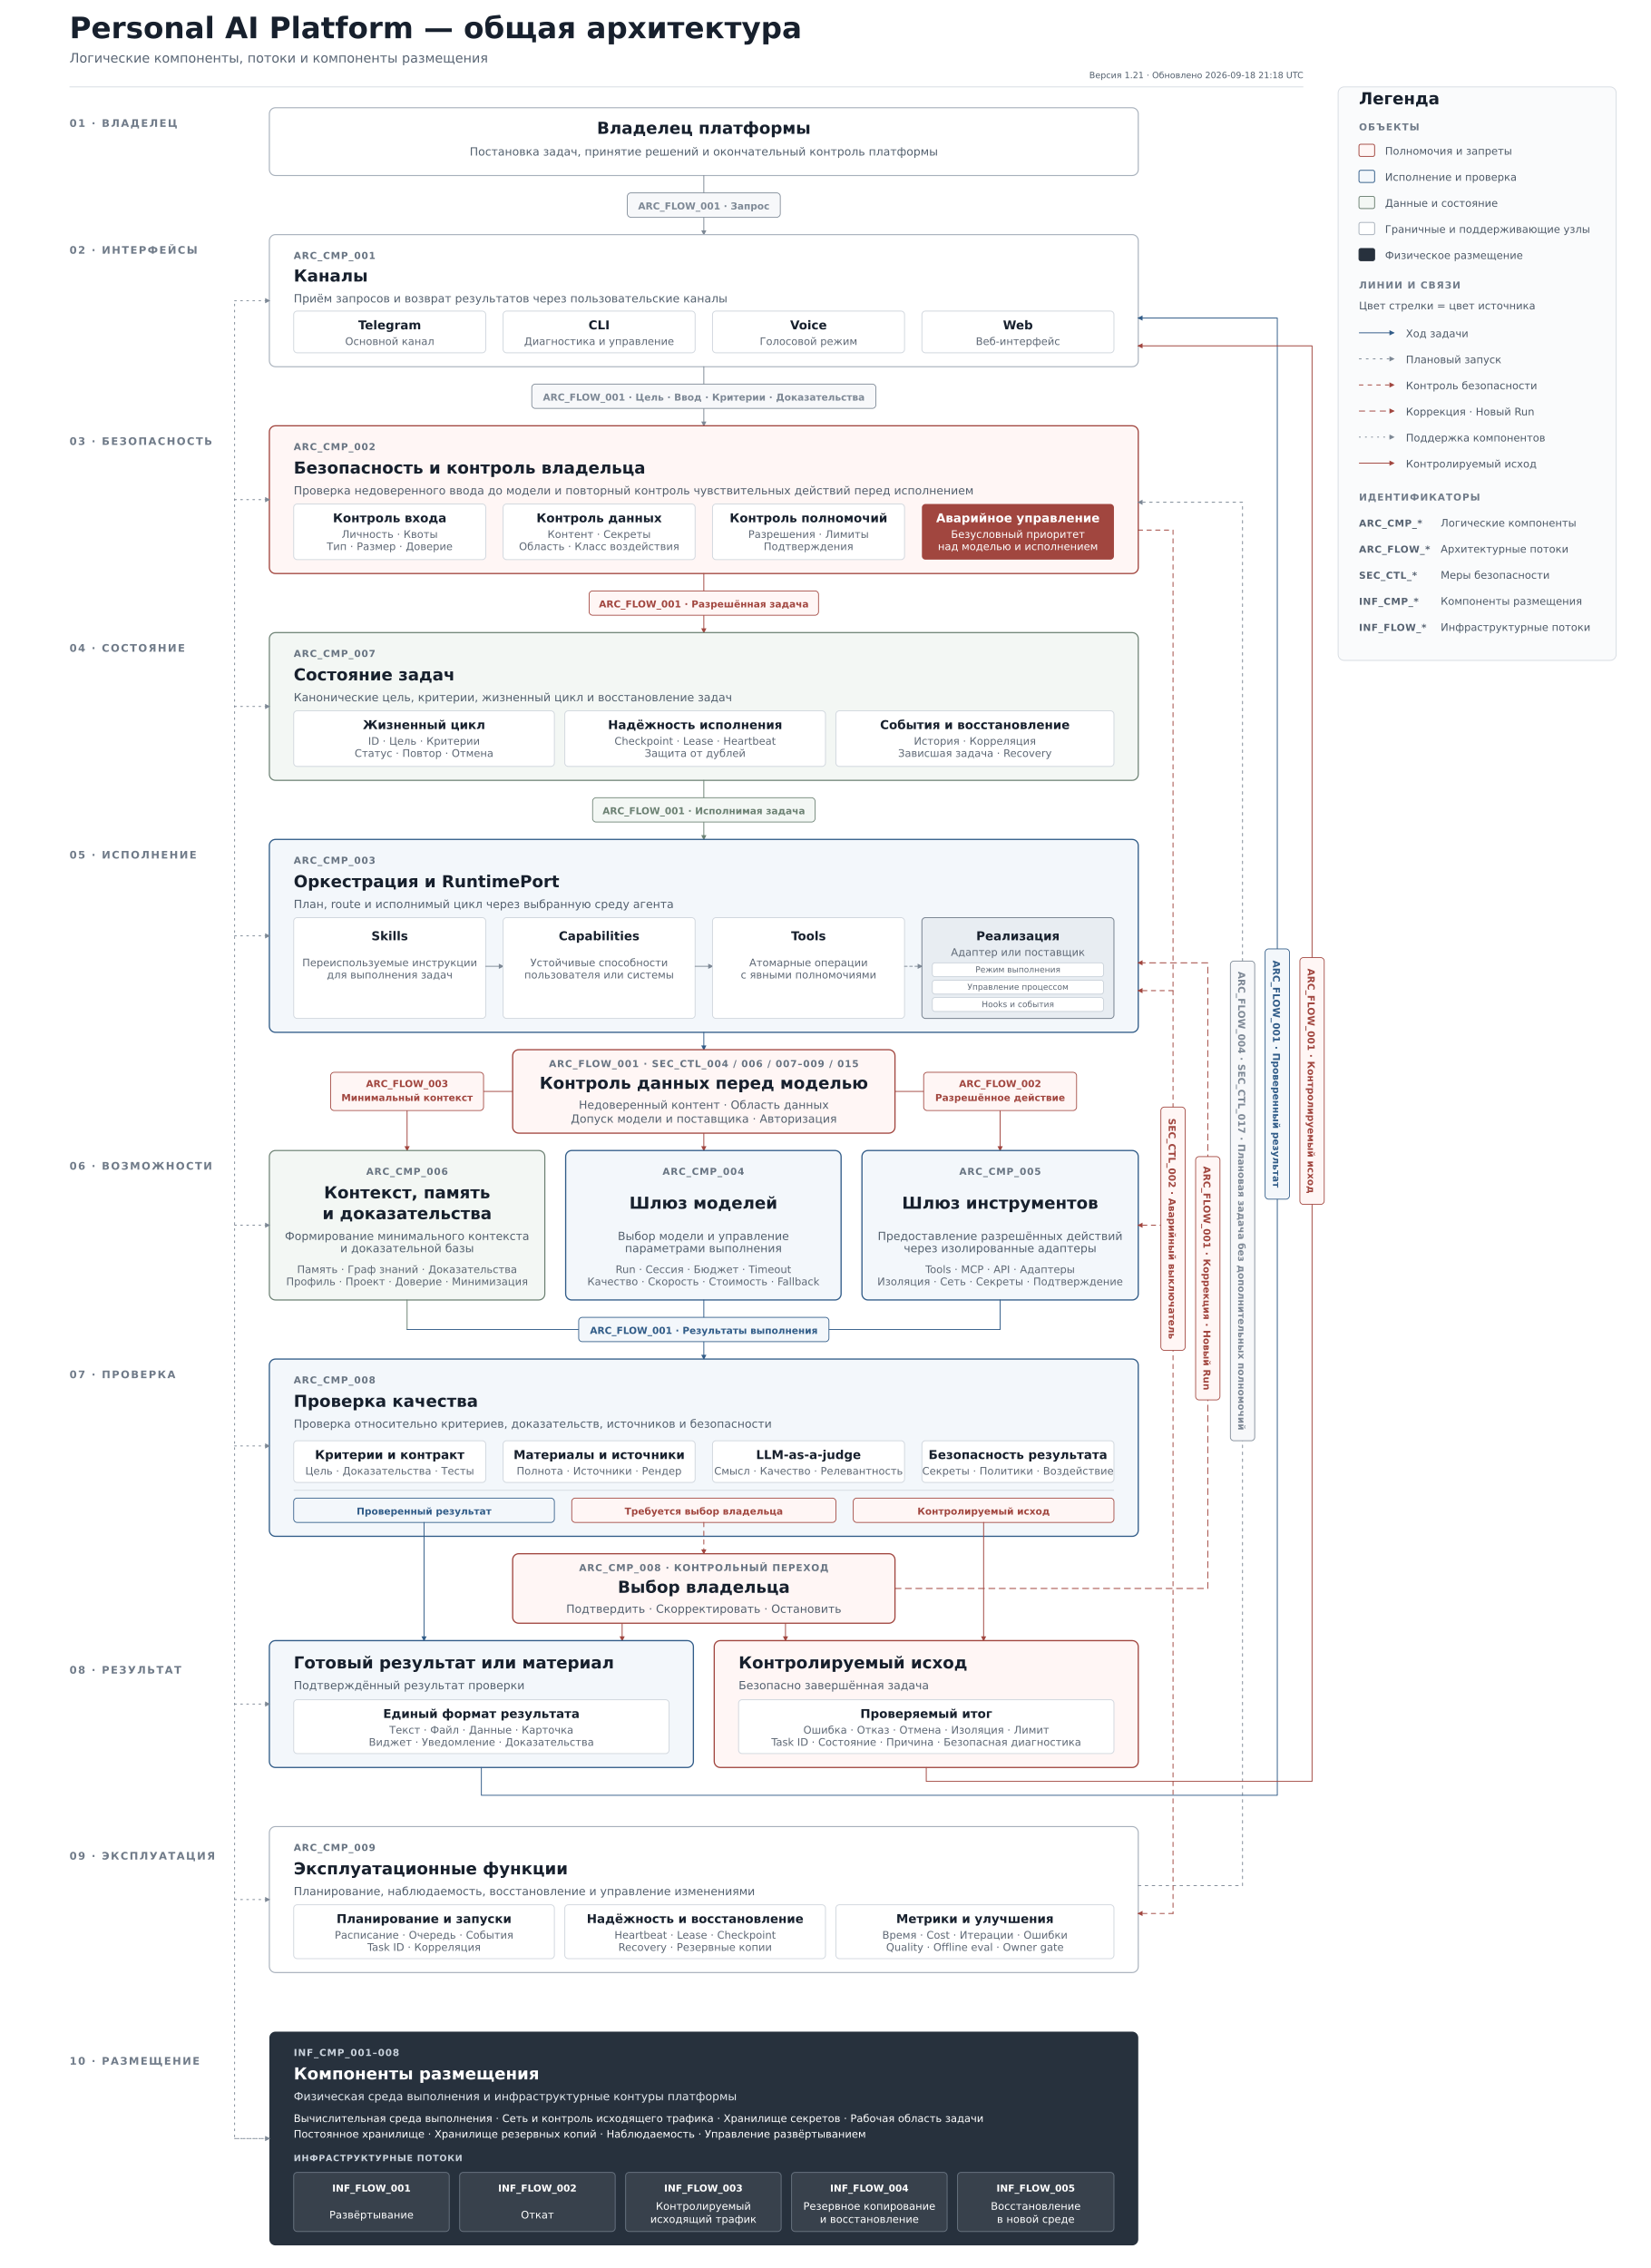
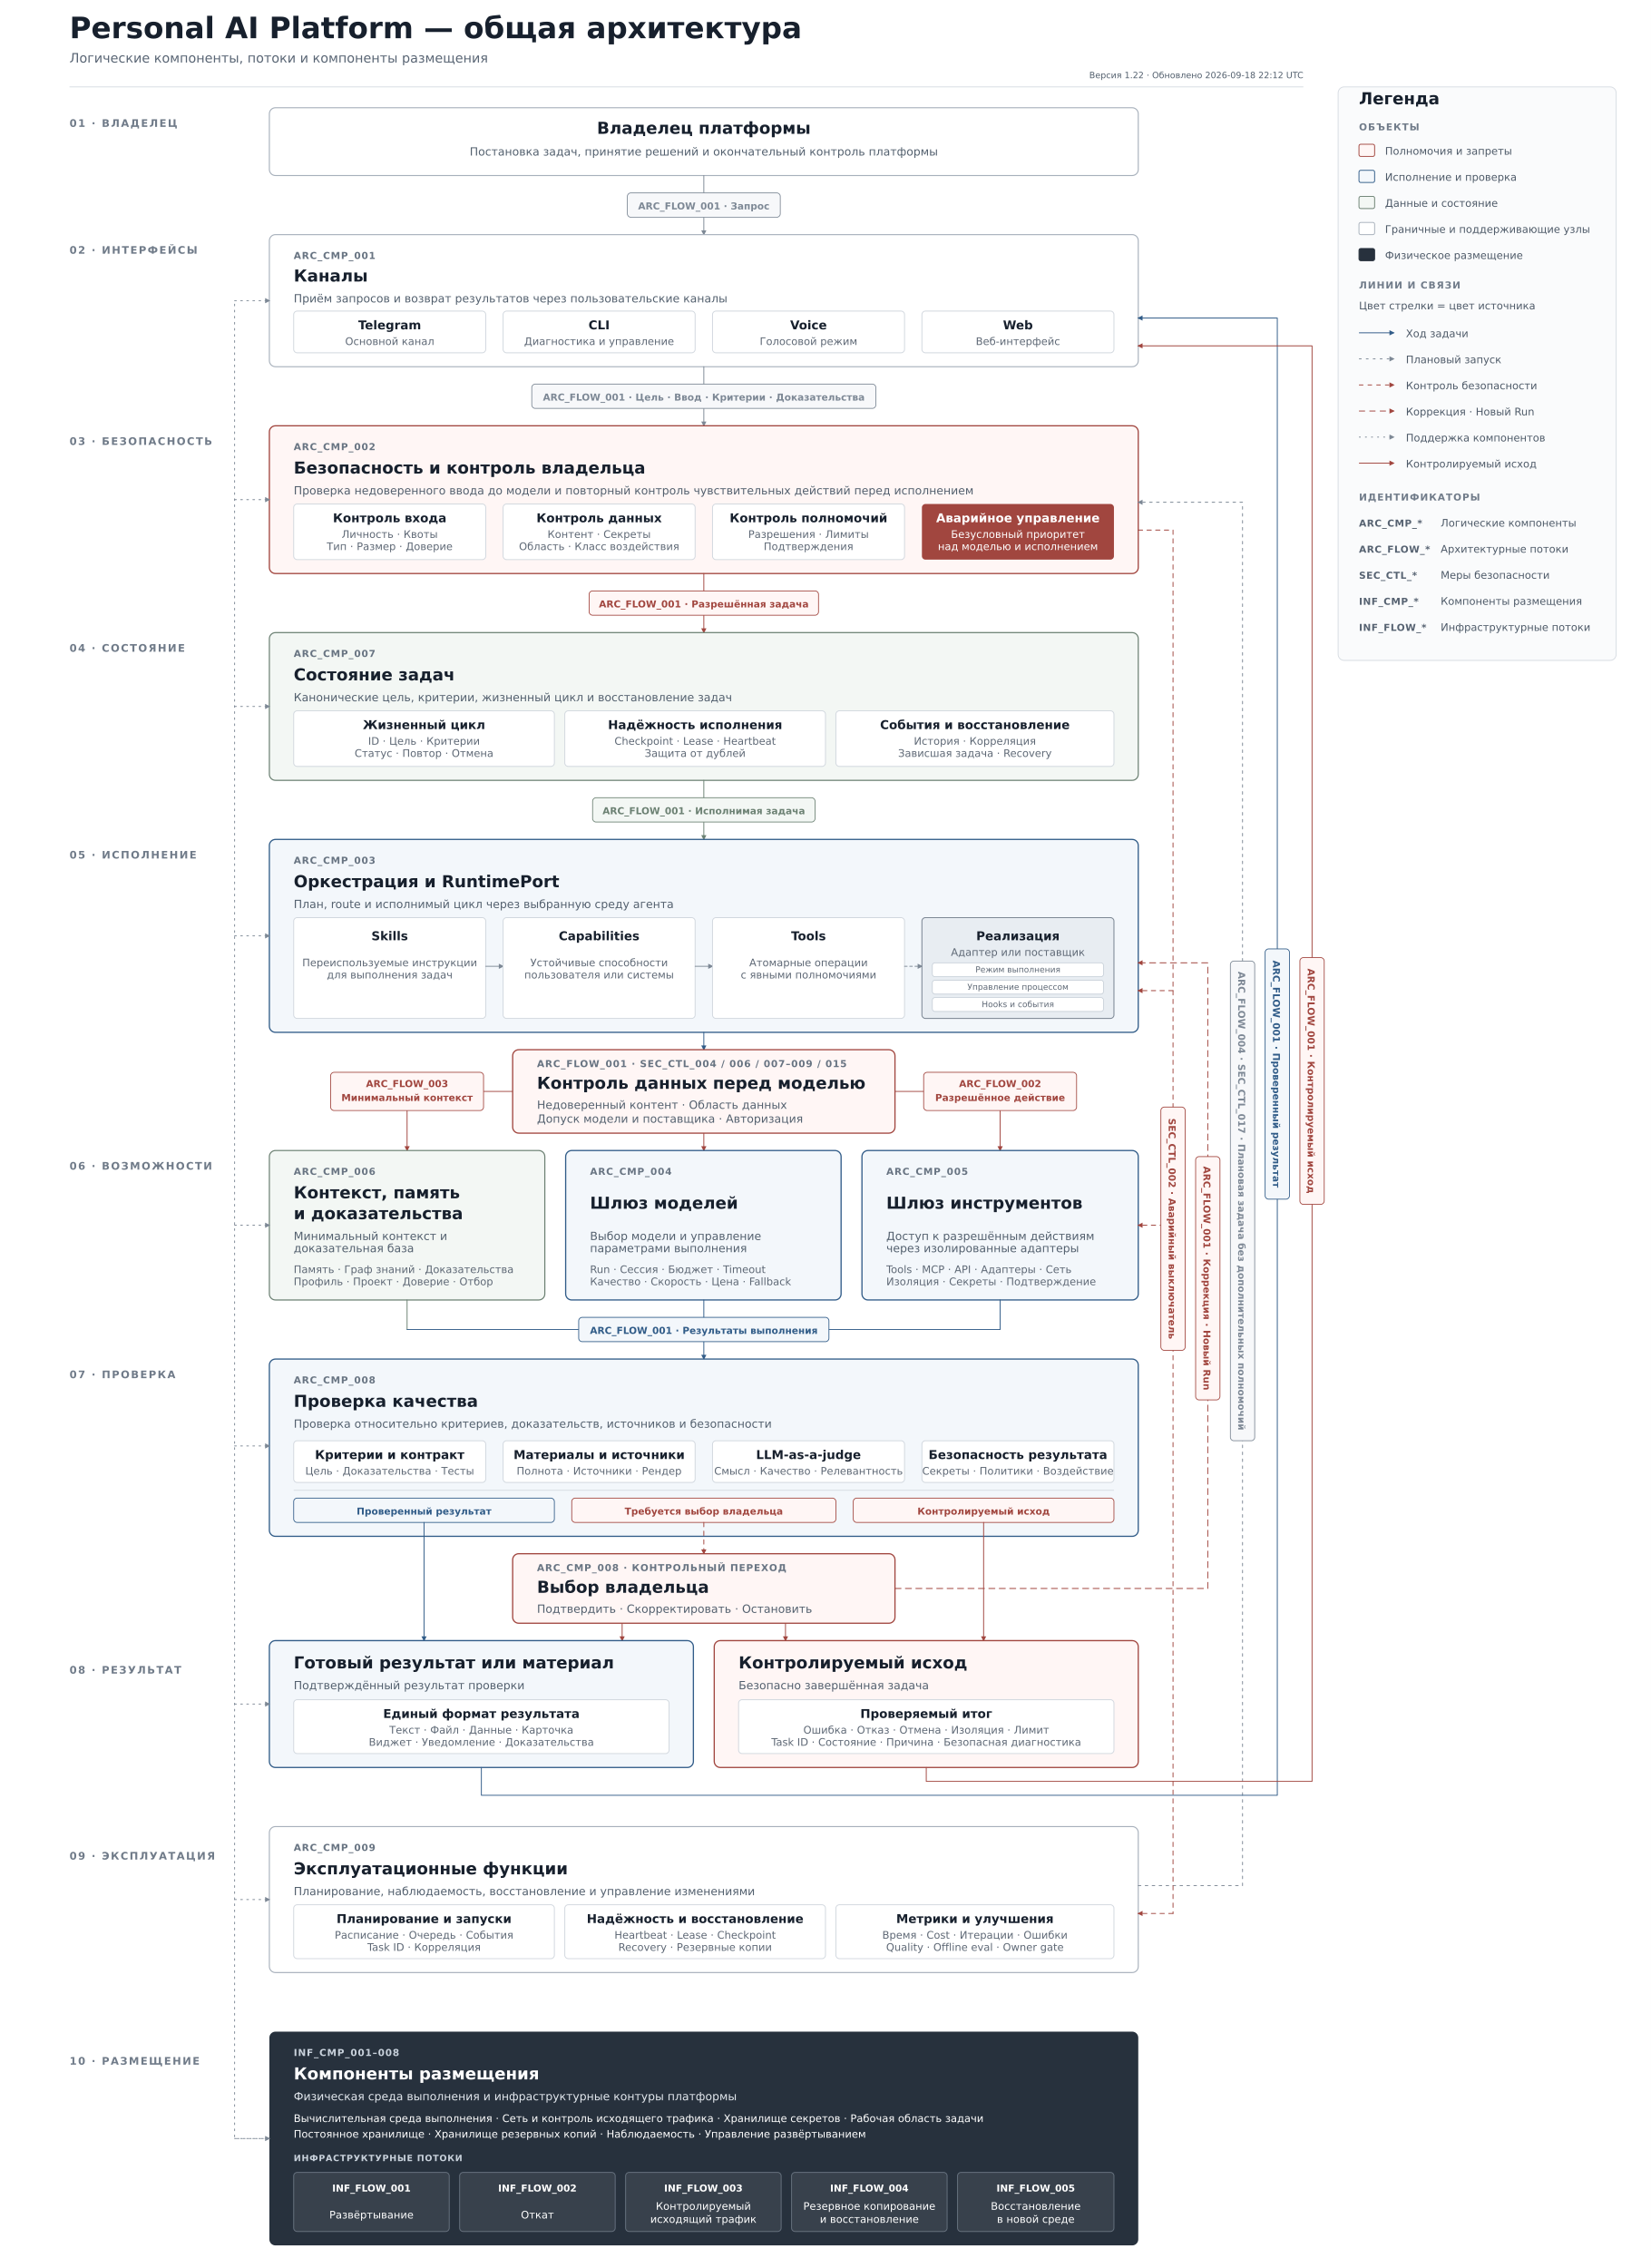
<svg xmlns="http://www.w3.org/2000/svg" width="1900" height="2610" viewBox="0 0 1900 2610" role="img" aria-labelledby="title desc" data-diagram-kind="architecture">
  <defs>
    <marker id="arrow-main" viewBox="0 0 10 10" refX="8.2" refY="5" markerWidth="6" markerHeight="6" orient="auto-start-reverse">
      <path d="M0 0L10 5L0 10Z" fill="#315C88" />
    </marker>
    <marker id="arrow-control" viewBox="0 0 10 10" refX="8.2" refY="5" markerWidth="6" markerHeight="6" orient="auto-start-reverse">
      <path d="M0 0L10 5L0 10Z" fill="#A1463F" />
    </marker>
    <marker id="arrow-support" viewBox="0 0 10 10" refX="8.2" refY="5" markerWidth="6" markerHeight="6" orient="auto-start-reverse">
      <path d="M0 0L10 5L0 10Z" fill="#7D8895" />
    </marker>
    <marker id="arrow-data" viewBox="0 0 10 10" refX="8.2" refY="5" markerWidth="6" markerHeight="6" orient="auto-start-reverse">
      <path d="M0 0L10 5L0 10Z" fill="#6C8173" />
    </marker>
    <style>
      text { font-family: "DejaVu Sans", sans-serif; fill: #17202D; }
      .title { font-size: 34px; font-weight: 600; }
      .subtitle { font-size: 15px; font-weight: 400; fill: #596574; }
      .legend { font-size: 12px; font-weight: 500; fill: #4E5A68; }
      .legend-id { font-size: 11px; font-weight: 600; letter-spacing: 0.5px; fill: #566271; }
      .legend-section { font-size: 11px; font-weight: 700; letter-spacing: 1px; fill: #707B89; }
      .layer-no { font-size: 12px; font-weight: 600; letter-spacing: 1.5px; fill: #707B89; }
      .component-id { font-size: 11px; font-weight: 600; letter-spacing: 0.8px; fill: #687482; }
      .component-title { font-size: 19px; font-weight: 600; }
      .component-text { font-size: 13px; font-weight: 400; fill: #53606E; }
      .small-title { font-size: 14px; font-weight: 600; }
      .small-text { font-size: 12px; font-weight: 400; fill: #5E6875; }
      .implementation-sub-text { font-size: 9.5px; font-weight: 400; fill: #5E6875; }
      .flow-text { font-size: 11px; font-weight: 600; fill: #315C88; }
      .control-flow-text { font-size: 11px; font-weight: 600; fill: #A1463F; }
      .data-flow-text { font-size: 11px; font-weight: 600; fill: #6C8173; }
      .neutral-flow-text { font-size: 11px; font-weight: 600; fill: #7D8895; }
      .inverse-title { font-size: 14px; font-weight: 600; fill: #FFFFFF; }
      .inverse-text { font-size: 12px; font-weight: 400; fill: #FFFFFF; }
      .infra-component-id { font-size: 11px; font-weight: 600; letter-spacing: 0.8px; fill: #C8D1DB; }
      .infra-component-title { font-size: 19px; font-weight: 600; fill: #FFFFFF; }
      .infra-component-text { font-size: 13px; font-weight: 400; fill: #E3E8EE; }
      .infra-small-text { font-size: 12px; font-weight: 400; fill: #FFFFFF; }
      .infra-chip { font-size: 11px; font-weight: 600; fill: #FFFFFF; }
      .infra-header { font-size: 10px; font-weight: 600; letter-spacing: 0.7px; fill: #C8D1DB; }
      .infra-inner-card { fill: #FFFFFF; fill-opacity: 0.08; stroke: #66717E; stroke-width: 1; }
      .main-line { fill: none; stroke: #315C88; stroke-width: 1; stroke-linecap: round; stroke-linejoin: round; marker-end: url(#arrow-main); }
      .neutral-line { fill: none; stroke: #7D8895; stroke-width: 1; stroke-linecap: round; stroke-linejoin: round; marker-end: url(#arrow-support); }
      .data-line { fill: none; stroke: #6C8173; stroke-width: 1; stroke-linecap: round; stroke-linejoin: round; marker-end: url(#arrow-data); }
      .control-main-line { fill: none; stroke: #A1463F; stroke-width: 1; stroke-linecap: round; stroke-linejoin: round; marker-end: url(#arrow-control); }
      .branch-line { fill: none; stroke: #315C88; stroke-width: 1; stroke-linecap: round; stroke-linejoin: round; marker-end: url(#arrow-main); }
      .bus-line { fill: none; stroke: #315C88; stroke-width: 1; stroke-linecap: round; stroke-linejoin: round; }
      .merge-line { fill: none; stroke: #315C88; stroke-width: 1; stroke-linecap: round; stroke-linejoin: round; }
      .data-merge-line { fill: none; stroke: #6C8173; stroke-width: 1; stroke-linecap: round; stroke-linejoin: round; }
      .revision-line { fill: none; stroke: #A1463F; stroke-width: 1; stroke-dasharray: 7 5; stroke-linecap: round; stroke-linejoin: round; marker-end: url(#arrow-control); }
      .control-line { fill: none; stroke: #A1463F; stroke-width: 1; stroke-dasharray: 5 5; stroke-linecap: round; stroke-linejoin: round; marker-end: url(#arrow-control); }
      .control-rail { fill: none; stroke: #A1463F; stroke-width: 1; stroke-dasharray: 5 5; stroke-linecap: round; stroke-linejoin: round; }
      .failure-line { fill: none; stroke: #A1463F; stroke-width: 1; stroke-linecap: round; stroke-linejoin: round; marker-end: url(#arrow-control); }
      .neutral-scheduled-line { fill: none; stroke: #7D8895; stroke-width: 1; stroke-dasharray: 3 5; stroke-linecap: round; stroke-linejoin: round; marker-end: url(#arrow-support); }
      .support-line { fill: none; stroke: #7D8895; stroke-width: 1; stroke-dasharray: 2 5; stroke-linecap: round; stroke-linejoin: round; marker-end: url(#arrow-support); }
      .support-rail { fill: none; stroke: #7D8895; stroke-width: 1; stroke-dasharray: 2 5; stroke-linecap: round; stroke-linejoin: round; }
      .neutral-card { fill: #FFFFFF; stroke: #A7B0BB; stroke-width: 1.2; }
      .control-card { fill: #FFF6F5; stroke: #A1463F; stroke-width: 1.4; }
      .execution-card { fill: #F3F7FB; stroke: #315C88; stroke-width: 1.4; }
      .data-card { fill: #F3F7F4; stroke: #6C8173; stroke-width: 1.3; }
      .inner-card { fill: #FFFFFF; stroke: #D1D7DE; stroke-width: 1; }
      .implementation-pill { fill: #E8EDF2; stroke: #7D8895; stroke-width: 1.1; }
      .implementation-sub { fill: #FFFFFF; stroke: #C3CCD5; stroke-width: 0.8; }
      .implementation-link { fill: none; stroke: #7D8895; stroke-width: 1; stroke-dasharray: 3 3; stroke-linecap: round; marker-end: url(#arrow-support); }
      .flow-label-blue { fill: #F3F7FB; stroke: #315C88; stroke-width: 0.9; }
      .flow-label-green { fill: #F3F7F4; stroke: #6C8173; stroke-width: 0.9; }
      .flow-label-gray { fill: #F7F8FA; stroke: #7D8895; stroke-width: 0.9; }
      .flow-label-red { fill: #FFF6F5; stroke: #A1463F; stroke-width: 0.9; }
      .gate-note { font-size: 10px; font-weight: 500; fill: #53606E; }
      .section-divider { stroke: #D7DCE2; stroke-width: 1; }
    </style>
  </defs>
  <rect width="1900" height="2626" fill="#FFFFFF" />
  <text x="80" y="44" class="title">Personal AI Platform — общая архитектура</text>
  <text x="80" y="72" class="subtitle">Логические компоненты, потоки и компоненты размещения</text>
-   <text x="1500" y="90" text-anchor="end" class="gate-note" data-diagram-meta="version">Версия 1.21 · Обновлено 2026-09-18 21:18 UTC</text>
+   <text x="1500" y="90" text-anchor="end" class="gate-note" data-diagram-meta="version">Версия 1.22 · Обновлено 2026-09-18 22:12 UTC</text>
  <line x1="80" y1="100" x2="1500" y2="100" stroke="#D7DCE2" />
  <g>
    <rect x="1540" y="100" width="320" height="660" rx="7" fill="#FAFBFC" stroke="#D7DCE2" stroke-width="1" />
    <text x="1564" y="120" class="component-title">Легенда</text>
    <text x="1564" y="150" class="legend-section">ОБЪЕКТЫ</text>
    <rect x="1564" y="166" width="18" height="14" rx="2" fill="#FFF6F5" stroke="#A1463F" />
    <text x="1594" y="178" class="legend">Полномочия и запреты</text>
    <rect x="1564" y="196" width="18" height="14" rx="2" fill="#F3F7FB" stroke="#315C88" />
    <text x="1594" y="208" class="legend">Исполнение и проверка</text>
    <rect x="1564" y="226" width="18" height="14" rx="2" fill="#F3F7F4" stroke="#6C8173" />
    <text x="1594" y="238" class="legend">Данные и состояние</text>
    <rect x="1564" y="256" width="18" height="14" rx="2" fill="#FFFFFF" stroke="#A7B0BB" />
    <text x="1594" y="268" class="legend">Граничные и поддерживающие узлы</text>
    <rect x="1564" y="286" width="18" height="14" rx="2" fill="#27313D" stroke="#27313D" />
    <text x="1594" y="298" class="legend">Физическое размещение</text>
    <text x="1564" y="332" class="legend-section">ЛИНИИ И СВЯЗИ</text>
    <text x="1564" y="356" class="legend">Цвет стрелки = цвет источника</text>
    <line x1="1564" y1="383" x2="1604" y2="383" stroke="#315C88" stroke-width="1" marker-end="url(#arrow-main)" />
    <text x="1618" y="388" class="legend">Ход задачи</text>
    <line x1="1564" y1="413" x2="1604" y2="413" stroke="#7D8895" stroke-width="1" stroke-dasharray="3 5" marker-end="url(#arrow-support)" />
    <text x="1618" y="418" class="legend">Плановый запуск</text>
    <line x1="1564" y1="443" x2="1604" y2="443" stroke="#A1463F" stroke-width="1" stroke-dasharray="5 5" marker-end="url(#arrow-control)" />
    <text x="1618" y="448" class="legend">Контроль безопасности</text>
    <line x1="1564" y1="473" x2="1604" y2="473" stroke="#A1463F" stroke-width="1" stroke-dasharray="7 5" marker-end="url(#arrow-control)" />
    <text x="1618" y="478" class="legend">Коррекция · Новый Run</text>
    <line x1="1564" y1="503" x2="1604" y2="503" stroke="#7D8895" stroke-width="1" stroke-dasharray="2 5" marker-end="url(#arrow-support)" />
    <text x="1618" y="508" class="legend">Поддержка компонентов</text>
    <line x1="1564" y1="533" x2="1604" y2="533" stroke="#A1463F" stroke-width="1" marker-end="url(#arrow-control)" />
    <text x="1618" y="538" class="legend">Контролируемый исход</text>
    <text x="1564" y="576" class="legend-section">ИДЕНТИФИКАТОРЫ</text>
    <text x="1564" y="606" class="legend-id">ARC_CMP_*</text>
    <text x="1658" y="606" class="legend">Логические компоненты</text>
    <text x="1564" y="636" class="legend-id">ARC_FLOW_*</text>
    <text x="1658" y="636" class="legend">Архитектурные потоки</text>
    <text x="1564" y="666" class="legend-id">SEC_CTL_*</text>
    <text x="1658" y="666" class="legend">Меры безопасности</text>
    <text x="1564" y="696" class="legend-id">INF_CMP_*</text>
    <text x="1658" y="696" class="legend">Компоненты размещения</text>
    <text x="1564" y="726" class="legend-id">INF_FLOW_*</text>
    <text x="1658" y="726" class="legend">Инфраструктурные потоки</text>
  </g>
  <g transform="translate(0 -110)">
    <g>
      <text x="80" y="256" class="layer-no">01 · ВЛАДЕЛЕЦ</text>
      <text x="80" y="402" class="layer-no">02 · ИНТЕРФЕЙСЫ</text>
      <text x="80" y="622" class="layer-no">03 · БЕЗОПАСНОСТЬ</text>
      <text x="80" y="860" class="layer-no">04 · СОСТОЯНИЕ</text>
      <text x="80" y="1098" class="layer-no">05 · ИСПОЛНЕНИЕ</text>
      <text x="80" y="1456" class="layer-no">06 · ВОЗМОЖНОСТИ</text>
      <text x="80" y="1696" class="layer-no">07 · ПРОВЕРКА</text>
      <text x="80" y="2036" class="layer-no">08 · РЕЗУЛЬТАТ</text>
      <text x="80" y="2250" class="layer-no">09 · ЭКСПЛУАТАЦИЯ</text>
      <text x="80" y="2486" class="layer-no">10 · РАЗМЕЩЕНИЕ</text>
    </g>
    <g>
      <rect id="owner-card" x="310" y="234" width="1000" height="78" rx="7" class="neutral-card" />
      <text x="810" y="264" class="component-title" text-anchor="middle">Владелец платформы</text>
      <text x="810" y="289" class="component-text" text-anchor="middle">Постановка задач, принятие решений и окончательный контроль платформы</text>
    </g>
    <path id="flow-request" class="neutral-line" d="M810 312V380" data-spec-id="ARC_FLOW_001" data-source-ref="owner-card" data-route="direct" />
    <rect id="flow-request-label" x="722" y="332" width="176" height="28" rx="4" class="flow-label-gray" data-connector-ref="flow-request" data-layout="flow-label" data-padding-profile="flow-caption" />
    <text x="810" y="351" class="neutral-flow-text" text-anchor="middle" textLength="152" lengthAdjust="spacing" data-spec-id="ARC_FLOW_001" data-label-for="flow-request-label">ARC_FLOW_001 · Запрос</text>
    <g data-spec-id="ARC_CMP_001">
      <rect id="channels-card" x="310" y="380" width="1000" height="152" rx="7" class="neutral-card" data-gap-from="owner-card" />
      <text x="338" y="408" class="component-id">ARC_CMP_001</text>
      <text x="338" y="434" class="component-title">Каналы</text>
      <text x="338" y="458" class="component-text">Приём запросов и возврат результатов через пользовательские каналы</text>
      <rect x="338" y="468" width="221" height="48" rx="4" class="inner-card" />
      <rect x="579" y="468" width="221" height="48" rx="4" class="inner-card" />
      <rect x="820" y="468" width="221" height="48" rx="4" class="inner-card" />
      <rect x="1061" y="468" width="221" height="48" rx="4" class="inner-card" />
      <text x="448.5" y="489" class="small-title" text-anchor="middle">Telegram</text>
      <text x="448.5" y="507" class="small-text" text-anchor="middle">Основной канал</text>
      <text x="689.5" y="489" class="small-title" text-anchor="middle">CLI</text>
      <text x="689.5" y="507" class="small-text" text-anchor="middle">Диагностика и управление</text>
      <text x="930.5" y="489" class="small-title" text-anchor="middle">Voice</text>
      <text x="930.5" y="507" class="small-text" text-anchor="middle">Голосовой режим</text>
      <text x="1171.5" y="489" class="small-title" text-anchor="middle">Web</text>
      <text x="1171.5" y="507" class="small-text" text-anchor="middle">Веб-интерфейс</text>
    </g>
    <path id="flow-task-intent" class="neutral-line" d="M810 532V600" data-spec-id="ARC_FLOW_001" data-source-ref="channels-card" data-route="direct" />
    <rect id="flow-task-intent-label" x="612" y="552" width="396" height="28" rx="4" class="flow-label-gray" data-connector-ref="flow-task-intent" data-layout="flow-label" data-padding-profile="flow-caption" />
    <text x="810" y="571" class="neutral-flow-text" text-anchor="middle" textLength="372" lengthAdjust="spacing" data-spec-id="ARC_FLOW_001" data-label-for="flow-task-intent-label">ARC_FLOW_001 · Цель · Ввод · Критерии · Доказательства</text>
    <g transform="translate(0 48)">
      <g data-spec-id="ARC_CMP_002">
        <rect id="security-card" x="310" y="552" width="1000" height="170" rx="7" class="control-card" data-gap-from="channels-card" />
        <text x="338" y="580" class="component-id">ARC_CMP_002</text>
        <text x="338" y="607" class="component-title">Безопасность и контроль владельца</text>
        <text x="338" y="631" class="component-text">Проверка недоверенного ввода до модели и повторный контроль чувствительных действий перед исполнением</text>
        <rect x="338" y="642" width="221" height="64" rx="4" class="inner-card" />
        <text x="448.5" y="663" class="small-title" text-anchor="middle">Контроль входа</text>
        <text x="448.5" y="681" class="small-text" text-anchor="middle">Личность · Квоты</text>
        <text x="448.5" y="695" class="small-text" text-anchor="middle">Тип · Размер · Доверие</text>
        <rect x="579" y="642" width="221" height="64" rx="4" class="inner-card" />
        <text x="689.5" y="663" class="small-title" text-anchor="middle">Контроль данных</text>
        <text x="689.5" y="681" class="small-text" text-anchor="middle">Контент · Секреты</text>
        <text x="689.5" y="695" class="small-text" text-anchor="middle">Область · Класс воздействия</text>
        <rect x="820" y="642" width="221" height="64" rx="4" class="inner-card" />
        <text x="930.5" y="663" class="small-title" text-anchor="middle">Контроль полномочий</text>
        <text x="930.5" y="681" class="small-text" text-anchor="middle">Разрешения · Лимиты</text>
        <text x="930.5" y="695" class="small-text" text-anchor="middle">Подтверждения</text>
        <rect x="1061" y="642" width="221" height="64" rx="4" fill="#A1463F" />
        <text x="1171.5" y="663" class="inverse-title" text-anchor="middle">Аварийное управление</text>
        <text x="1171.5" y="681" class="inverse-text" text-anchor="middle">Безусловный приоритет</text>
        <text x="1171.5" y="695" class="inverse-text" text-anchor="middle">над моделью и исполнением</text>
      </g>
      <g transform="translate(0 6)">
        <path id="flow-authorized-task" class="control-main-line" d="M810 716V784" data-spec-id="ARC_FLOW_001" data-source-ref="security-card" data-route="direct" />
        <rect id="flow-authorized-task-label" x="678" y="736" width="264" height="28" rx="4" class="flow-label-red" data-connector-ref="flow-authorized-task" data-layout="flow-label" data-padding-profile="flow-caption" />
        <text x="810" y="755" class="control-flow-text" text-anchor="middle" textLength="240" lengthAdjust="spacing" data-spec-id="ARC_FLOW_001" data-label-for="flow-authorized-task-label">ARC_FLOW_001 · Разрешённая задача</text>
        <g data-spec-id="ARC_CMP_007">
          <rect id="task-state-card" x="310" y="784" width="1000" height="170" rx="7" class="data-card" data-gap-from="security-card" />
          <text x="338" y="812" class="component-id">ARC_CMP_007</text>
          <text x="338" y="839" class="component-title">Состояние задач</text>
          <text x="338" y="863" class="component-text">Канонические цель, критерии, жизненный цикл и восстановление задач</text>
          <rect x="338" y="874" width="300" height="64" rx="4" class="inner-card" />
          <text x="488" y="895" class="small-title" text-anchor="middle">Жизненный цикл</text>
          <text x="488" y="913" class="small-text" text-anchor="middle">ID · Цель · Критерии</text>
          <text x="488" y="927" class="small-text" text-anchor="middle">Статус · Повтор · Отмена</text>
          <rect x="650" y="874" width="300" height="64" rx="4" class="inner-card" />
          <text x="800" y="895" class="small-title" text-anchor="middle">Надёжность исполнения</text>
          <text x="800" y="913" class="small-text" text-anchor="middle">Checkpoint · Lease · Heartbeat</text>
          <text x="800" y="927" class="small-text" text-anchor="middle">Защита от дублей</text>
          <rect x="962" y="874" width="320" height="64" rx="4" class="inner-card" />
          <text x="1122" y="895" class="small-title" text-anchor="middle">События и восстановление</text>
          <text x="1122" y="913" class="small-text" text-anchor="middle">История · Корреляция</text>
          <text x="1122" y="927" class="small-text" text-anchor="middle">Зависшая задача · Recovery</text>
        </g>
        <path id="flow-executable-task" class="data-line" d="M810 954V1022" data-spec-id="ARC_FLOW_001" data-source-ref="task-state-card" data-route="direct" />
        <rect id="flow-executable-task-label" x="682" y="974" width="256" height="28" rx="4" class="flow-label-green" data-connector-ref="flow-executable-task" data-layout="flow-label" data-padding-profile="flow-caption" />
        <text x="810" y="993" class="data-flow-text" text-anchor="middle" textLength="232" lengthAdjust="spacing" data-spec-id="ARC_FLOW_001" data-label-for="flow-executable-task-label">ARC_FLOW_001 · Исполнимая задача</text>
        <g transform="translate(0 28)" data-spec-id="ARC_CMP_003">
          <rect id="orchestration-card" x="310" y="994" width="1000" height="222" rx="7" class="execution-card" data-gap-from="task-state-card" />
          <text x="338" y="1022" class="component-id">ARC_CMP_003</text>
          <text x="338" y="1049" class="component-title">Оркестрация и RuntimePort</text>
          <text x="338" y="1073" class="component-text">План, route и исполнимый цикл через выбранную среду агента</text>
          <rect id="skills-card" x="338" y="1084" width="221" height="116" rx="4" class="inner-card" />
          <text x="448.5" y="1110" class="small-title" text-anchor="middle">Skills</text>
          <text x="448.5" y="1140" class="small-text" text-anchor="middle">Переиспользуемые инструкции</text>
          <text x="448.5" y="1154" class="small-text" text-anchor="middle">для выполнения задач</text>
          <path class="neutral-line" d="M559 1140H579" data-source-ref="skills-card" data-route="direct" />
          <rect id="capabilities-card" x="579" y="1084" width="221" height="116" rx="4" class="inner-card" />
          <text x="689.5" y="1110" class="small-title" text-anchor="middle">Capabilities</text>
          <text x="689.5" y="1140" class="small-text" text-anchor="middle">Устойчивые способности</text>
          <text x="689.5" y="1154" class="small-text" text-anchor="middle">пользователя или системы</text>
          <path class="neutral-line" d="M800 1140H820" data-source-ref="capabilities-card" data-route="direct" />
          <rect x="820" y="1084" width="221" height="116" rx="4" class="inner-card" />
          <text x="930.5" y="1110" class="small-title" text-anchor="middle">Tools</text>
          <text x="930.5" y="1140" class="small-text" text-anchor="middle">Атомарные операции</text>
          <text x="930.5" y="1154" class="small-text" text-anchor="middle">с явными полномочиями</text>
          <path class="implementation-link" d="M1041 1140H1061" />
          <rect x="1061" y="1084" width="221" height="116" rx="4" class="implementation-pill" />
          <text x="1171.5" y="1110" class="small-title" text-anchor="middle">Реализация</text>
          <text x="1171.5" y="1128" class="small-text" text-anchor="middle">Адаптер или поставщик</text>
          <rect x="1073" y="1136" width="197" height="16" rx="3" class="implementation-sub" />
          <rect x="1073" y="1156" width="197" height="16" rx="3" class="implementation-sub" />
          <rect x="1073" y="1176" width="197" height="16" rx="3" class="implementation-sub" />
          <text x="1171.5" y="1147" class="implementation-sub-text" text-anchor="middle">Режим выполнения</text>
          <text x="1171.5" y="1167" class="implementation-sub-text" text-anchor="middle">Управление процессом</text>
          <text x="1171.5" y="1187" class="implementation-sub-text" text-anchor="middle">Hooks и события</text>
        </g>
      </g>
    </g>
    <g transform="translate(0 118)">
      <path class="main-line" d="M810 1180V1200" data-source-ref="orchestration-card" data-route="direct" />
      <path id="flow-pre-model-context" class="control-main-line" d="M590 1248H468.5V1316" data-source-ref="pre-model-control-card" />
      <path id="flow-pre-model-main" class="control-main-line" d="M810 1296V1316" data-source-ref="pre-model-control-card" data-route="direct" />
      <path id="flow-pre-model-tool" class="control-main-line" d="M1030 1248H1151V1316" data-source-ref="pre-model-control-card" />
      <g data-spec-id="SEC_CTL_004">
        <g data-spec-id="SEC_CTL_006">
          <g data-spec-id="SEC_CTL_007">
            <g data-spec-id="SEC_CTL_008">
              <g data-spec-id="SEC_CTL_009">
                <g data-spec-id="SEC_CTL_015">
                  <rect id="pre-model-context-flow" x="380.5" y="1226" width="176" height="44" rx="4" class="flow-label-red" data-connector-ref="flow-pre-model-context" data-layout="flow-label-multiline" data-padding-profile="flow-caption" data-equal-width-group="pre-model-side-labels" />
                  <text x="468.5" y="1243" class="control-flow-text" text-anchor="middle" data-spec-id="ARC_FLOW_003" data-label-for="pre-model-context-flow">ARC_FLOW_003</text>
                  <text x="468.5" y="1259" class="control-flow-text" text-anchor="middle" data-label-for="pre-model-context-flow">Минимальный контекст</text>
                  <rect id="pre-model-control-card" x="590" y="1200" width="440" height="96" rx="7" class="control-card" data-layout="control-transition" data-center-with="orchestration-card" data-gap-from="orchestration-card" data-gap-kind="transition" />
-                   <text x="810" y="1220" class="component-id" text-anchor="middle" data-layout-slot="identity">ARC_FLOW_001 · SEC_CTL_004 / 006 / 007–009 / 015</text>
-                   <text x="810" y="1245" class="component-title" text-anchor="middle" data-layout-slot="title">Контроль данных перед моделью</text>
-                   <text x="810" y="1268" class="component-text" text-anchor="middle" data-layout-slot="detail-1">Недоверенный контент · Область данных</text>
-                   <text x="810" y="1284" class="component-text" text-anchor="middle" data-layout-slot="detail-2">Допуск модели и поставщика · Авторизация</text>
+                   <text x="618" y="1220" class="component-id" data-layout-slot="identity">ARC_FLOW_001 · SEC_CTL_004 / 006 / 007–009 / 015</text>
+                   <text x="618" y="1245" class="component-title" data-layout-slot="title">Контроль данных перед моделью</text>
+                   <text x="618" y="1268" class="component-text" data-layout-slot="detail-1">Недоверенный контент · Область данных</text>
+                   <text x="618" y="1284" class="component-text" data-layout-slot="detail-2">Допуск модели и поставщика · Авторизация</text>
                  <rect id="pre-model-tool-flow" x="1063" y="1226" width="176" height="44" rx="4" class="flow-label-red" data-connector-ref="flow-pre-model-tool" data-layout="flow-label-multiline" data-padding-profile="flow-caption" data-equal-width-group="pre-model-side-labels" />
                  <text x="1151" y="1243" class="control-flow-text" text-anchor="middle" data-spec-id="ARC_FLOW_002" data-label-for="pre-model-tool-flow">ARC_FLOW_002</text>
                  <text x="1151" y="1259" class="control-flow-text" text-anchor="middle" data-label-for="pre-model-tool-flow">Разрешённое действие</text>
                </g>
              </g>
            </g>
          </g>
        </g>
      </g>
      <g transform="translate(0 28)" data-spec-id="ARC_CMP_006">
        <rect id="context-card" x="310" y="1288" width="317" height="172" rx="7" class="data-card" data-gap-from="pre-model-control-card" data-gap-kind="transition" />
-         <text x="468.5" y="1316" class="component-id" text-anchor="middle">ARC_CMP_006</text>
-         <text x="468.5" y="1343" class="component-title" text-anchor="middle">Контекст, память</text>
-         <text x="468.5" y="1367" class="component-title" text-anchor="middle">и доказательства</text>
-         <text x="468.5" y="1391" class="component-text" text-anchor="middle">Формирование минимального контекста</text>
-         <text x="468.5" y="1405" class="component-text" text-anchor="middle">и доказательной базы</text>
-         <text x="468.5" y="1429" class="small-text" text-anchor="middle">Память · Граф знаний · Доказательства</text>
-         <text x="468.5" y="1443" class="small-text" text-anchor="middle">Профиль · Проект · Доверие · Минимизация</text>
+         <text x="338" y="1316" class="component-id">ARC_CMP_006</text>
+         <text x="338" y="1343" class="component-title">Контекст, память</text>
+         <text x="338" y="1367" class="component-title">и доказательства</text>
+         <text x="338" y="1391" class="component-text">Минимальный контекст и</text>
+         <text x="338" y="1405" class="component-text">доказательная база</text>
+         <text x="338" y="1429" class="small-text">Память · Граф знаний · Доказательства</text>
+         <text x="338" y="1443" class="small-text">Профиль · Проект · Доверие · Отбор</text>
      </g>
      <g transform="translate(0 28)" data-spec-id="ARC_CMP_004">
        <rect id="model-gateway-card" x="651" y="1288" width="317" height="172" rx="7" class="execution-card" data-gap-from="pre-model-control-card" data-gap-kind="transition" />
-         <text x="809.5" y="1316" class="component-id" text-anchor="middle">ARC_CMP_004</text>
-         <text x="809.5" y="1355" class="component-title" text-anchor="middle">Шлюз моделей</text>
-         <text x="809.5" y="1391" class="component-text" text-anchor="middle">Выбор модели и управление</text>
-         <text x="809.5" y="1405" class="component-text" text-anchor="middle">параметрами выполнения</text>
-         <text x="809.5" y="1429" class="small-text" text-anchor="middle">Run · Сессия · Бюджет · Timeout</text>
-         <text x="809.5" y="1443" class="small-text" text-anchor="middle">Качество · Скорость · Стоимость · Fallback</text>
+         <text x="679" y="1316" class="component-id">ARC_CMP_004</text>
+         <text x="679" y="1355" class="component-title">Шлюз моделей</text>
+         <text x="679" y="1391" class="component-text">Выбор модели и управление</text>
+         <text x="679" y="1405" class="component-text">параметрами выполнения</text>
+         <text x="679" y="1429" class="small-text">Run · Сессия · Бюджет · Timeout</text>
+         <text x="679" y="1443" class="small-text">Качество · Скорость · Цена · Fallback</text>
      </g>
      <g transform="translate(0 28)" data-spec-id="ARC_CMP_005">
        <rect id="tool-gateway-card" x="992" y="1288" width="318" height="172" rx="7" class="execution-card" data-gap-from="pre-model-control-card" data-gap-kind="transition" />
-         <text x="1151" y="1316" class="component-id" text-anchor="middle">ARC_CMP_005</text>
-         <text x="1151" y="1355" class="component-title" text-anchor="middle">Шлюз инструментов</text>
-         <text x="1151" y="1391" class="component-text" text-anchor="middle">Предоставление разрешённых действий</text>
-         <text x="1151" y="1405" class="component-text" text-anchor="middle">через изолированные адаптеры</text>
-         <text x="1151" y="1429" class="small-text" text-anchor="middle">Tools · MCP · API · Адаптеры</text>
-         <text x="1151" y="1443" class="small-text" text-anchor="middle">Изоляция · Сеть · Секреты · Подтверждение</text>
+         <text x="1020" y="1316" class="component-id">ARC_CMP_005</text>
+         <text x="1020" y="1355" class="component-title">Шлюз инструментов</text>
+         <text x="1020" y="1391" class="component-text">Доступ к разрешённым действиям</text>
+         <text x="1020" y="1405" class="component-text">через изолированные адаптеры</text>
+         <text x="1020" y="1429" class="small-text">Tools · MCP · API · Адаптеры · Сеть</text>
+         <text x="1020" y="1443" class="small-text">Изоляция · Секреты · Подтверждение</text>
      </g>
      <g transform="translate(0 -48)">
        <path class="data-merge-line" d="M468.5 1536V1570" data-source-ref="context-card" data-route="direct" />
        <path class="merge-line" d="M810 1536V1570" data-source-ref="model-gateway-card" data-route="direct" />
        <path class="merge-line" d="M1151 1536V1570" data-source-ref="tool-gateway-card" data-route="direct" />
        <path class="bus-line" d="M468.5 1570H1151" data-shared-route="true" />
        <path id="flow-capability-results" class="branch-line" d="M810 1570V1604" data-shared-route="true" />
        <rect id="flow-capability-results-label" x="666" y="1556" width="288" height="28" rx="4" class="flow-label-blue" data-connector-ref="flow-capability-results" data-layout="flow-label" data-padding-profile="flow-caption" />
        <text x="810" y="1575" class="flow-text" text-anchor="middle" textLength="264" lengthAdjust="spacing" data-spec-id="ARC_FLOW_001" data-label-for="flow-capability-results-label">ARC_FLOW_001 · Результаты выполнения</text>
        <g data-spec-id="ARC_CMP_008">
          <rect id="quality-card" x="310" y="1604" width="1000" height="204" rx="7" class="execution-card" data-gap-from="context-card" />
          <text x="338" y="1632" class="component-id">ARC_CMP_008</text>
          <text x="338" y="1659" class="component-title">Проверка качества</text>
          <text x="338" y="1683" class="component-text">Проверка относительно критериев, доказательств, источников и безопасности</text>
          <rect x="338" y="1698" width="221" height="48" rx="4" class="inner-card" />
          <text x="448.5" y="1719" class="small-title" text-anchor="middle">Критерии и контракт</text>
          <text x="448.5" y="1737" class="small-text" text-anchor="middle">Цель · Доказательства · Тесты</text>
          <rect x="579" y="1698" width="221" height="48" rx="4" class="inner-card" />
          <text x="689.5" y="1719" class="small-title" text-anchor="middle">Материалы и источники</text>
          <text x="689.5" y="1737" class="small-text" text-anchor="middle">Полнота · Источники · Рендер</text>
          <rect x="820" y="1698" width="221" height="48" rx="4" class="inner-card" />
          <text x="930.5" y="1719" class="small-title" text-anchor="middle">LLM-as-a-judge</text>
          <text x="930.5" y="1737" class="small-text" text-anchor="middle">Смысл · Качество · Релевантность</text>
          <rect x="1061" y="1698" width="221" height="48" rx="4" class="inner-card" />
          <text x="1171.5" y="1719" class="small-title" text-anchor="middle">Безопасность результата</text>
          <text x="1171.5" y="1737" class="small-text" text-anchor="middle">Секреты · Политики · Воздействие</text>
          <line x1="338" y1="1755" x2="1282" y2="1755" class="section-divider" />
          <rect id="quality-verified-port" x="338" y="1764" width="300" height="28" rx="4" class="flow-label-blue" data-layout="flow-label" data-padding-profile="flow-port" data-connector-ref="flow-quality-verified" />
          <text x="488" y="1783" class="flow-text" text-anchor="middle" data-label-for="quality-verified-port">Проверенный результат</text>
          <rect id="quality-owner-port" x="658" y="1764" width="304" height="28" rx="4" class="flow-label-red" data-layout="flow-label" data-padding-profile="flow-port" data-connector-ref="flow-quality-owner" />
          <text x="810" y="1783" class="control-flow-text" text-anchor="middle" data-label-for="quality-owner-port">Требуется выбор владельца</text>
          <rect id="quality-controlled-port" x="982" y="1764" width="300" height="28" rx="4" class="flow-label-red" data-layout="flow-label" data-padding-profile="flow-port" data-connector-ref="flow-quality-controlled" />
          <text x="1132" y="1783" class="control-flow-text" text-anchor="middle" data-label-for="quality-controlled-port">Контролируемый исход</text>
        </g>
        <path id="flow-quality-verified" class="main-line" d="M488 1792V1928" data-spec-id="ARC_FLOW_001" data-source-ref="quality-verified-port" data-route="direct" />
        <path id="flow-quality-owner" class="control-line" d="M810 1792V1828" data-spec-id="ARC_FLOW_001" data-source-ref="quality-owner-port" data-route="direct" />
        <path id="flow-quality-controlled" class="failure-line" d="M1132 1792V1928" data-spec-id="ARC_FLOW_001" data-source-ref="quality-controlled-port" data-route="direct" />
        <path class="control-main-line" d="M716 1908V1928" data-spec-id="ARC_FLOW_001" data-source-ref="owner-choice-card" data-route="direct" />
        <path class="failure-line" d="M904 1908V1928" data-spec-id="ARC_FLOW_001" data-source-ref="owner-choice-card" data-route="direct" />
        <path id="flow-owner-revision" class="revision-line" d="M1030 1868H1390V1148H1310" data-spec-id="ARC_FLOW_001" data-source-ref="owner-choice-card" data-port-group="orchestration-right-inputs" data-port-target="orchestration-card" data-port-side="right" />
        <g data-spec-id="ARC_CMP_008">
          <rect id="owner-choice-card" x="590" y="1828" width="440" height="80" rx="7" class="control-card" data-gap-from="quality-card" data-gap-kind="transition" data-layout="control-transition" data-layout-variant="single-detail" data-center-with="quality-card" />
-           <text x="810" y="1848" class="component-id" text-anchor="middle" data-layout-slot="identity">ARC_CMP_008 · КОНТРОЛЬНЫЙ ПЕРЕХОД</text>
-           <text x="810" y="1873" class="component-title" text-anchor="middle" data-layout-slot="title">Выбор владельца</text>
-           <text x="810" y="1896" class="component-text" text-anchor="middle" data-layout-slot="detail-1">Подтвердить · Скорректировать · Остановить</text>
+           <text x="618" y="1848" class="component-id" data-layout-slot="identity">ARC_CMP_008 · КОНТРОЛЬНЫЙ ПЕРЕХОД</text>
+           <text x="618" y="1873" class="component-title" data-layout-slot="title">Выбор владельца</text>
+           <text x="618" y="1896" class="component-text" data-layout-slot="detail-1">Подтвердить · Скорректировать · Остановить</text>
        </g>
        <g transform="translate(1390 1511) rotate(90)" data-spec-id="ARC_FLOW_001">
          <rect id="flow-owner-revision-label" x="-140" y="-14" width="280" height="28" rx="4" class="flow-label-red" data-connector-ref="flow-owner-revision" data-layout="flow-label" data-padding-profile="flow-caption" />
          <text x="0" y="5" class="control-flow-text" text-anchor="middle" textLength="256" lengthAdjust="spacing" data-label-for="flow-owner-revision-label">ARC_FLOW_001 · Коррекция · Новый Run</text>
        </g>
        <g transform="translate(0 92)">
          <g>
            <rect id="ready-result-card" x="310" y="1836" width="488" height="146" rx="7" class="execution-card" data-gap-from="owner-choice-card" data-gap-kind="transition" />
            <text x="338" y="1868" class="component-title">Готовый результат или материал</text>
            <text x="338" y="1892" class="component-text">Подтверждённый результат проверки</text>
            <rect x="338" y="1904" width="432" height="62" rx="4" class="inner-card" />
            <text x="554" y="1925" class="small-title" text-anchor="middle">Единый формат результата</text>
            <text x="554" y="1943" class="small-text" text-anchor="middle">Текст · Файл · Данные · Карточка</text>
            <text x="554" y="1957" class="small-text" text-anchor="middle">Виджет · Уведомление · Доказательства</text>
          </g>
          <g>
            <rect id="controlled-result-card" x="822" y="1836" width="488" height="146" rx="7" class="control-card" data-gap-from="owner-choice-card" data-gap-kind="transition" />
            <text x="850" y="1868" class="component-title">Контролируемый исход</text>
            <text x="850" y="1892" class="component-text">Безопасно завершённая задача</text>
            <rect x="850" y="1904" width="432" height="62" rx="4" class="inner-card" />
            <text x="1066" y="1925" class="small-title" text-anchor="middle">Проверяемый итог</text>
            <text x="1066" y="1943" class="small-text" text-anchor="middle">Ошибка · Отказ · Отмена · Изоляция · Лимит</text>
            <text x="1066" y="1957" class="small-text" text-anchor="middle">Task ID · Состояние · Причина · Безопасная диагностика</text>
          </g>
        </g>
        <g transform="translate(0 84)">
          <g data-spec-id="ARC_CMP_009">
            <rect id="operations-card" x="310" y="2058" width="1000" height="168" rx="7" class="neutral-card" data-gap-from="ready-result-card" />
            <text x="338" y="2086" class="component-id">ARC_CMP_009</text>
            <text x="338" y="2113" class="component-title">Эксплуатационные функции</text>
            <text x="338" y="2137" class="component-text">Планирование, наблюдаемость, восстановление и управление изменениями</text>
            <rect x="338" y="2148" width="300" height="62" rx="4" class="inner-card" />
            <text x="488" y="2169" class="small-title" text-anchor="middle">Планирование и запуски</text>
            <text x="488" y="2187" class="small-text" text-anchor="middle">Расписание · Очередь · События</text>
            <text x="488" y="2201" class="small-text" text-anchor="middle">Task ID · Корреляция</text>
            <rect x="650" y="2148" width="300" height="62" rx="4" class="inner-card" />
            <text x="800" y="2169" class="small-title" text-anchor="middle">Надёжность и восстановление</text>
            <text x="800" y="2187" class="small-text" text-anchor="middle">Heartbeat · Lease · Checkpoint</text>
            <text x="800" y="2201" class="small-text" text-anchor="middle">Recovery · Резервные копии</text>
            <rect x="962" y="2148" width="320" height="62" rx="4" class="inner-card" />
            <text x="1122" y="2169" class="small-title" text-anchor="middle">Метрики и улучшения</text>
            <text x="1122" y="2187" class="small-text" text-anchor="middle">Время · Cost · Итерации · Ошибки</text>
            <text x="1122" y="2201" class="small-text" text-anchor="middle">Quality · Offline eval · Owner gate</text>
          </g>
          <g transform="translate(0 54)">
            <rect id="placement-card" x="310" y="2240" width="1000" height="246" rx="7" fill="#27313D" data-gap-from="operations-card" />
            <text x="338" y="2268" class="infra-component-id">INF_CMP_001–008</text>
            <text x="338" y="2295" class="infra-component-title">Компоненты размещения</text>
            <text x="338" y="2319" class="infra-component-text">Физическая среда выполнения и инфраструктурные контуры платформы</text>
            <text x="338" y="2344" class="infra-small-text">
              <tspan data-spec-id="INF_CMP_001">Вычислительная среда выполнения</tspan> · <tspan data-spec-id="INF_CMP_002">Сеть и контроль исходящего трафика</tspan> · <tspan data-spec-id="INF_CMP_003">Хранилище секретов</tspan> · <tspan data-spec-id="INF_CMP_004">Рабочая область задачи</tspan>
            </text>
            <text x="338" y="2362" class="infra-small-text">
              <tspan data-spec-id="INF_CMP_005">Постоянное хранилище</tspan> · <tspan data-spec-id="INF_CMP_006">Хранилище резервных копий</tspan> · <tspan data-spec-id="INF_CMP_007">Наблюдаемость</tspan> · <tspan data-spec-id="INF_CMP_008">Управление развёртыванием</tspan>
            </text>
            <text x="338" y="2389" class="infra-header">ИНФРАСТРУКТУРНЫЕ ПОТОКИ</text>
            <rect x="338" y="2402" width="179" height="68" rx="4" class="infra-inner-card" />
            <rect x="529" y="2402" width="179" height="68" rx="4" class="infra-inner-card" />
            <rect x="720" y="2402" width="179" height="68" rx="4" class="infra-inner-card" />
            <rect x="911" y="2402" width="179" height="68" rx="4" class="infra-inner-card" />
            <rect x="1102" y="2402" width="180" height="68" rx="4" class="infra-inner-card" />
            <text x="427.5" y="2424" class="infra-chip" text-anchor="middle" data-spec-id="INF_FLOW_001">INF_FLOW_001</text>
            <text x="427.5" y="2455" class="infra-small-text" text-anchor="middle">Развёртывание</text>
            <text x="618.5" y="2424" class="infra-chip" text-anchor="middle" data-spec-id="INF_FLOW_002">INF_FLOW_002</text>
            <text x="618.5" y="2455" class="infra-small-text" text-anchor="middle">Откат</text>
            <text x="809.5" y="2424" class="infra-chip" text-anchor="middle" data-spec-id="INF_FLOW_003">INF_FLOW_003</text>
            <text x="809.5" y="2445" class="infra-small-text" text-anchor="middle">Контролируемый</text>
            <text x="809.5" y="2460" class="infra-small-text" text-anchor="middle">исходящий трафик</text>
            <text x="1000.5" y="2424" class="infra-chip" text-anchor="middle" data-spec-id="INF_FLOW_004">INF_FLOW_004</text>
            <text x="1000.5" y="2445" class="infra-small-text" text-anchor="middle">Резервное копирование</text>
            <text x="1000.5" y="2460" class="infra-small-text" text-anchor="middle">и восстановление</text>
            <text x="1192" y="2424" class="infra-chip" text-anchor="middle" data-spec-id="INF_FLOW_005">INF_FLOW_005</text>
            <text x="1192" y="2445" class="infra-small-text" text-anchor="middle">Восстановление</text>
            <text x="1192" y="2460" class="infra-small-text" text-anchor="middle">в новой среде</text>
          </g>
        </g>
      </g>
    </g>
    <path class="support-rail" d="M310 2571H270V456" />
    <path class="support-line" d="M270 456H310" />
    <path class="support-line" d="M270 685H310" />
    <path class="support-line" d="M270 923H310" />
    <path class="support-line" d="M270 1187H310" />
    <path class="support-line" d="M270 1520H310" />
    <path class="support-line" d="M270 1774H310" />
    <path class="support-line" d="M270 2071H310" />
    <path class="support-line" d="M270 2296H310" />
    <path class="support-line" d="M270 2571H310" />
    <path id="flow-scheduled-run" class="neutral-scheduled-line" d="M1310 2280H1430V688H1310" data-spec-id="ARC_FLOW_004" data-source-ref="operations-card" />
    <g transform="translate(1430 1492) rotate(90)" data-spec-id="SEC_CTL_017">
      <rect id="flow-scheduled-run-label" x="-276" y="-14" width="552" height="28" rx="4" class="flow-label-gray" data-connector-ref="flow-scheduled-run" data-layout="flow-label" data-padding-profile="flow-caption" />
      <text x="0" y="5" class="neutral-flow-text" text-anchor="middle" textLength="528" lengthAdjust="spacing" data-spec-id="ARC_FLOW_004" data-label-for="flow-scheduled-run-label">ARC_FLOW_004 · SEC_CTL_017 · Плановая задача без дополнительных полномочий</text>
    </g>
    <path id="security-control-rail" class="control-rail" d="M1310 720H1350V2312" data-source-ref="security-card" />
    <path class="control-line" d="M1350 1250H1310" data-shared-route="true" data-port-group="orchestration-right-inputs" data-port-target="orchestration-card" data-port-side="right" />
    <path class="control-line" d="M1350 1520H1310" data-shared-route="true" />
    <path class="control-line" d="M1350 2312H1310" data-shared-route="true" />
    <g transform="translate(1350 1524) rotate(90)" data-spec-id="SEC_CTL_002">
      <rect id="security-control-rail-label" x="-140" y="-14" width="280" height="28" rx="4" class="flow-label-red" data-connector-ref="security-control-rail" data-layout="flow-label" data-padding-profile="flow-caption" />
      <text x="0" y="5" class="control-flow-text" text-anchor="middle" textLength="256" lengthAdjust="spacing" data-label-for="security-control-rail-label">SEC_CTL_002 · Аварийный выключатель</text>
    </g>
    <path id="flow-ready-return" class="main-line" d="M554 2144V2176H1470V476H1310" data-spec-id="ARC_FLOW_001" data-source-ref="ready-result-card" />
    <path id="flow-controlled-return" class="failure-line" d="M1066 2144V2160H1510V508H1310" data-spec-id="ARC_FLOW_001" data-source-ref="controlled-result-card" />
    <g transform="translate(1470 1346) rotate(90)" data-spec-id="ARC_FLOW_001">
      <rect id="flow-ready-return-label" x="-144" y="-14" width="288" height="28" rx="4" class="flow-label-blue" data-connector-ref="flow-ready-return" data-layout="flow-label" data-padding-profile="flow-caption" />
      <text x="0" y="5" class="flow-text" text-anchor="middle" textLength="264" lengthAdjust="spacing" data-label-for="flow-ready-return-label">ARC_FLOW_001 · Проверенный результат</text>
    </g>
    <g transform="translate(1510 1354) rotate(90)" data-spec-id="ARC_FLOW_001">
      <rect id="flow-controlled-return-label" x="-142" y="-14" width="284" height="28" rx="4" class="flow-label-red" data-connector-ref="flow-controlled-return" data-layout="flow-label" data-padding-profile="flow-caption" />
      <text x="0" y="5" class="control-flow-text" text-anchor="middle" textLength="260" lengthAdjust="spacing" data-label-for="flow-controlled-return-label">ARC_FLOW_001 · Контролируемый исход</text>
    </g>
  </g>
</svg>
